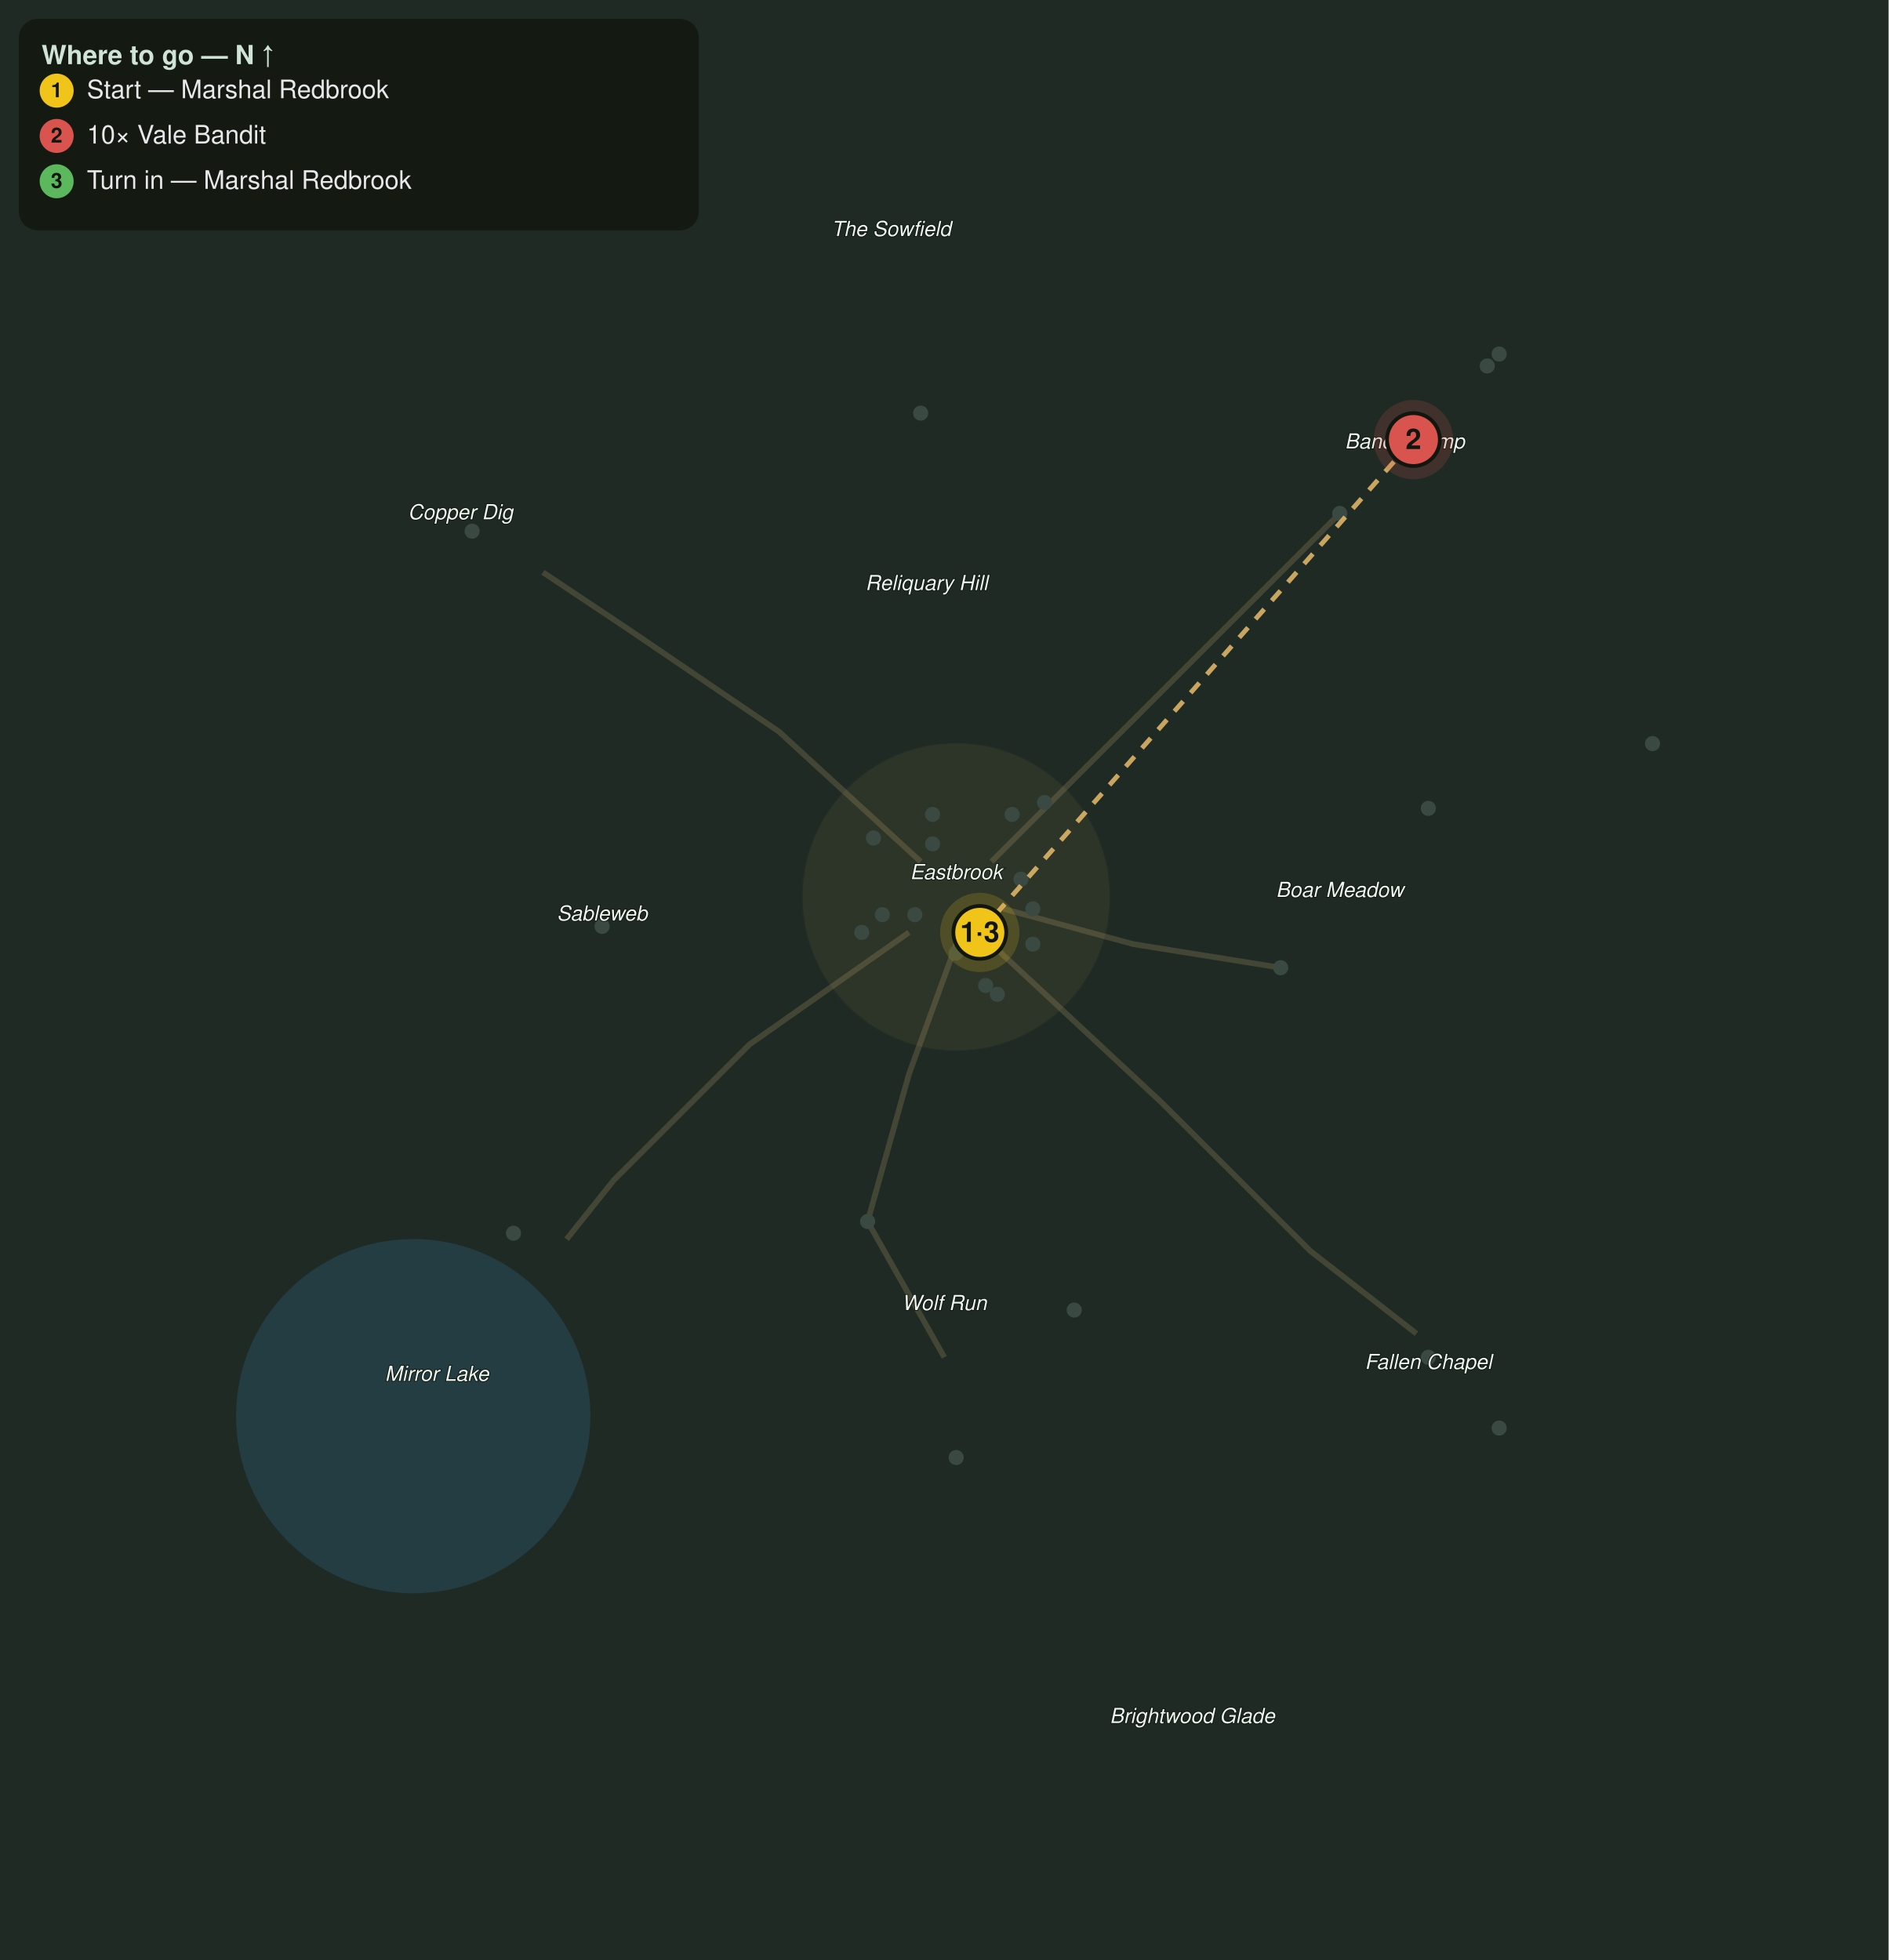
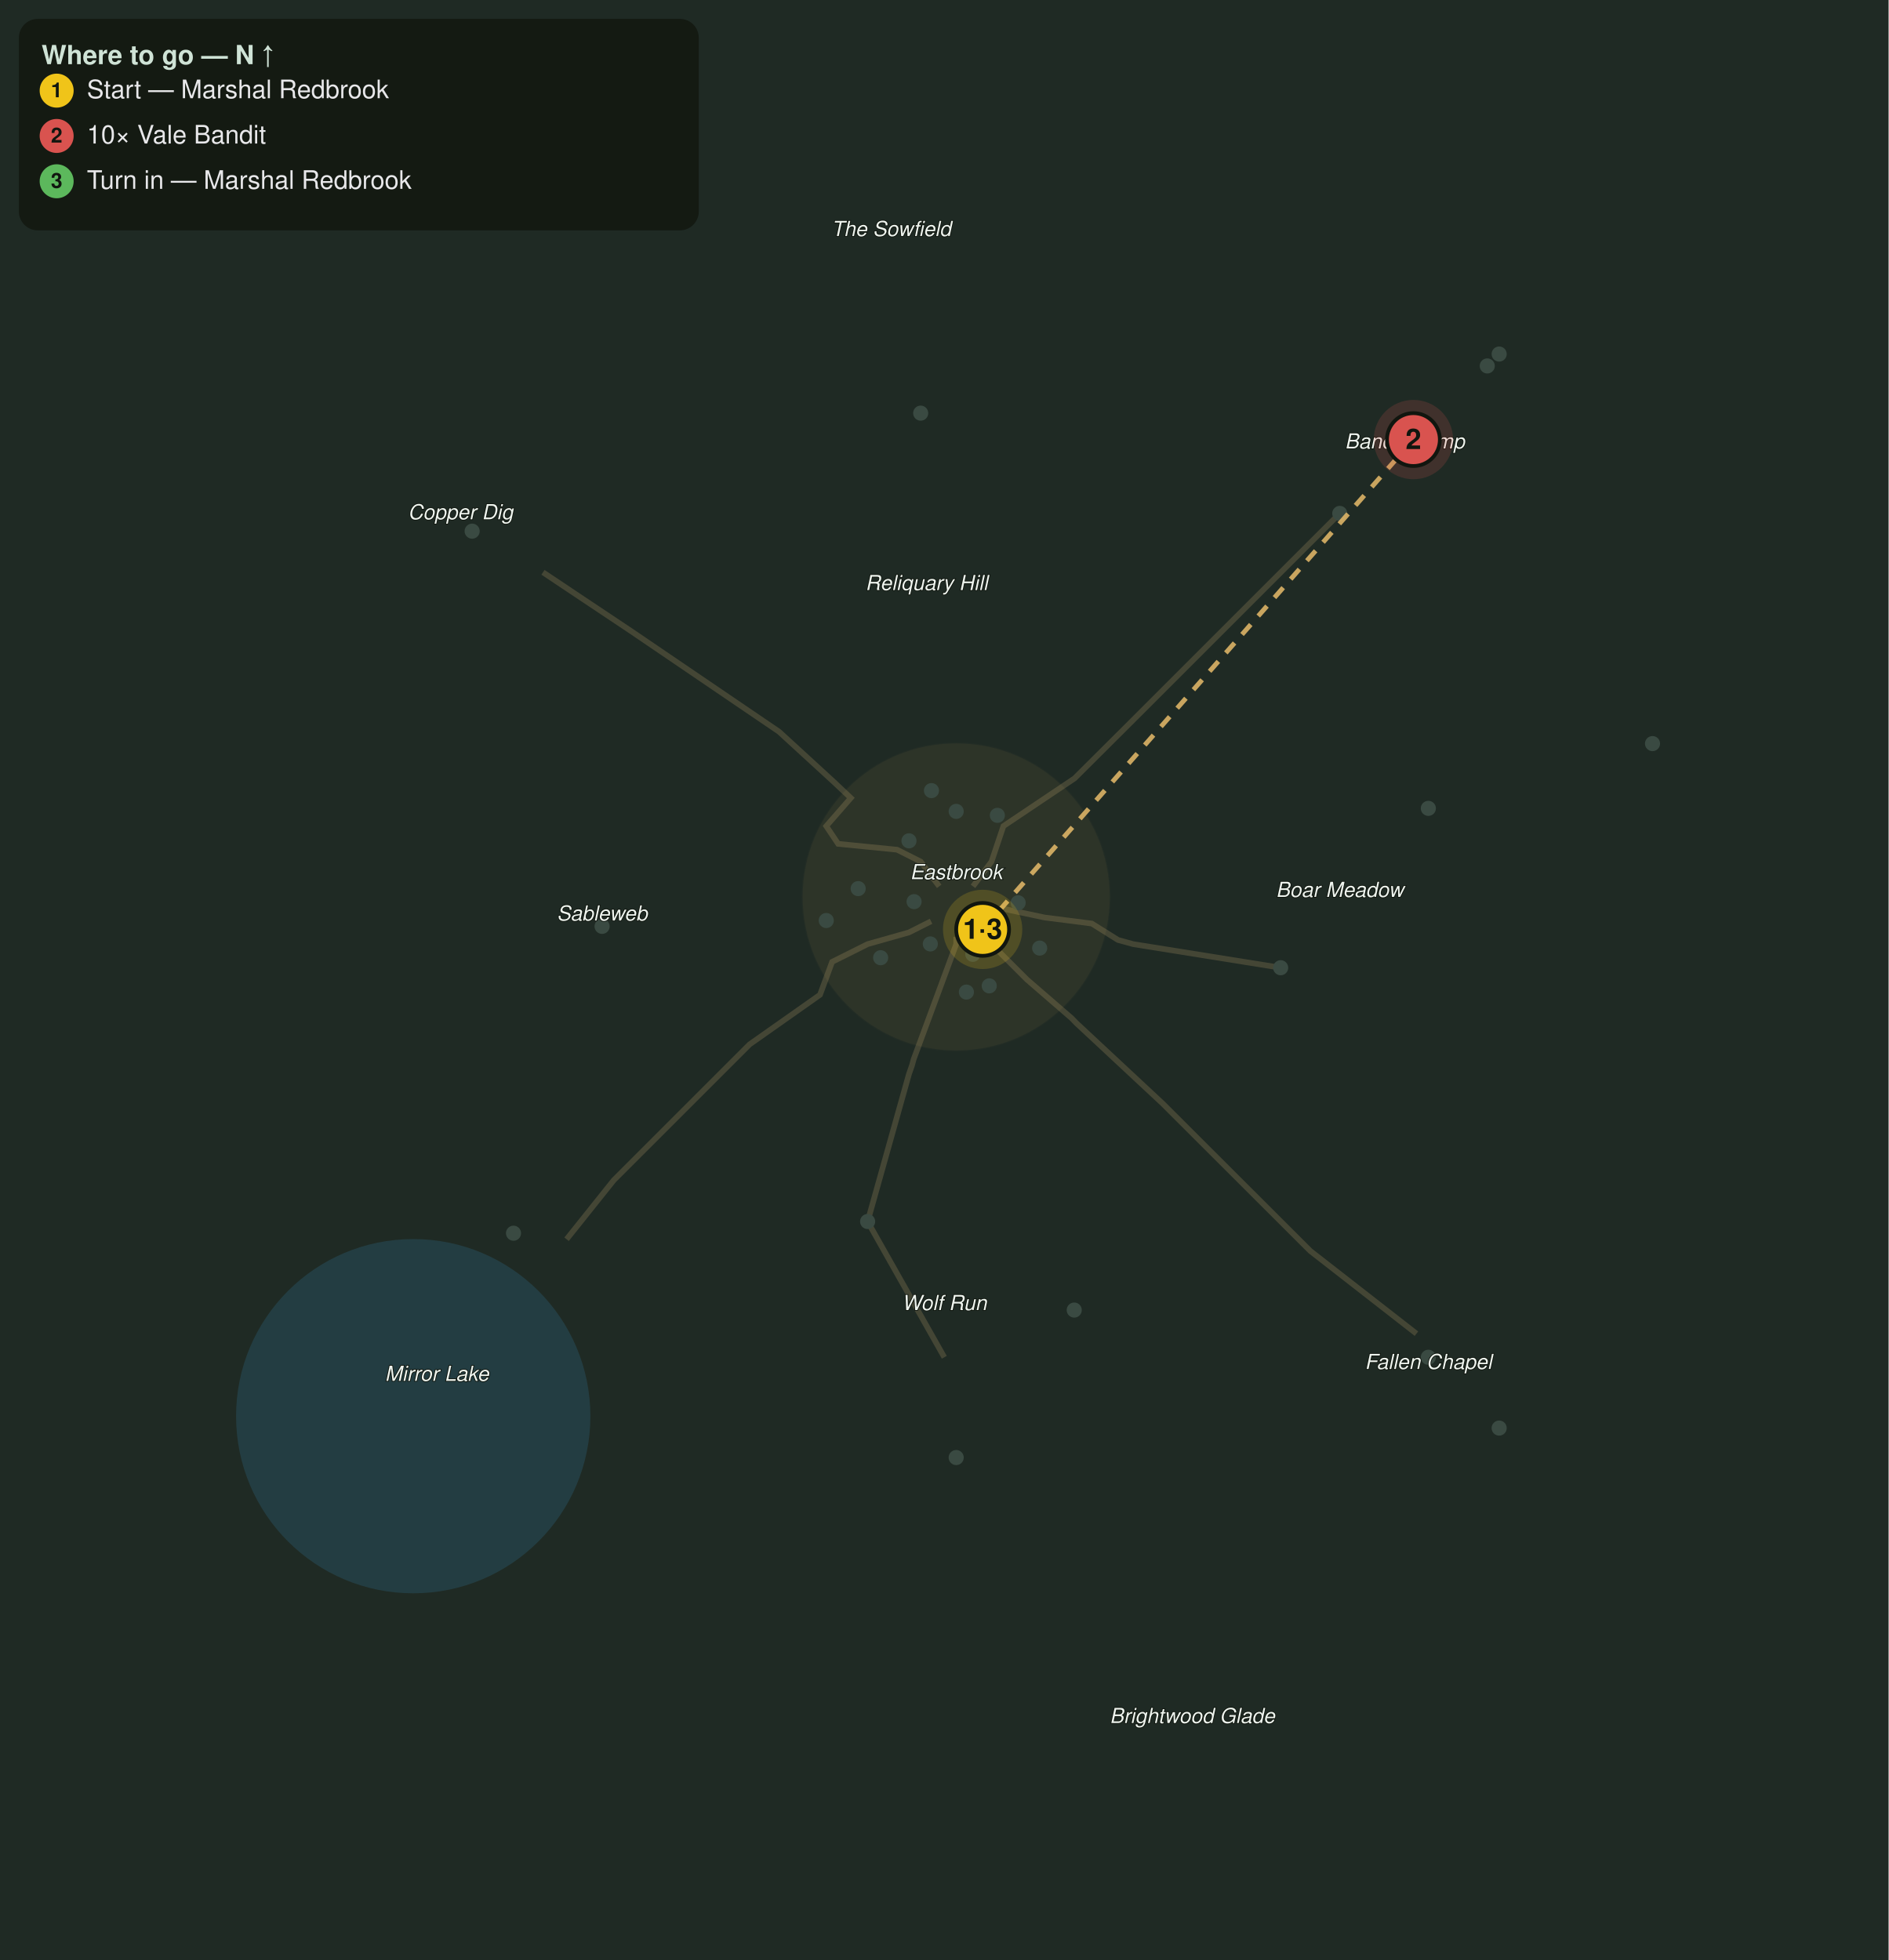
<svg xmlns="http://www.w3.org/2000/svg" viewBox="0 0 1000 1038" font-family="Segoe UI, Helvetica, Arial, sans-serif">
  <rect width="1000" height="1038" fill="#1f2a24" />
  <circle cx="218.8" cy="750.0" r="93.8" fill="#2f6f8f" opacity="0.28" />
-   <path d="M506.3 500.0 L481.3 568.8 L459.4 646.9 L500.0 718.8" fill="none" stroke="#8a7a55" stroke-width="3" opacity="0.35" />
-   <path d="M531.3 481.3 L600.0 500.0 L678.1 512.5" fill="none" stroke="#8a7a55" stroke-width="3" opacity="0.35" />
-   <path d="M525.0 456.3 L600.0 381.3 L662.5 318.8 L709.4 271.9" fill="none" stroke="#8a7a55" stroke-width="3" opacity="0.35" />
-   <path d="M481.3 493.8 L396.9 553.1 L325.0 625.0 L300.0 656.3" fill="none" stroke="#8a7a55" stroke-width="3" opacity="0.35" />
-   <path d="M487.5 456.3 L412.5 387.5 L334.4 334.4 L287.5 303.1" fill="none" stroke="#8a7a55" stroke-width="3" opacity="0.35" />
-   <path d="M525.0 500.0 L615.6 584.4 L693.8 662.5 L750.0 706.3" fill="none" stroke="#8a7a55" stroke-width="3" opacity="0.35" />
+   <path d="M506.3 496.1 L506.3 500.0 L483.8 560.9 L482.9 564.2 L481.3 568.8 L459.4 646.9 L500.0 718.8" fill="none" stroke="#8a7a55" stroke-width="3" opacity="0.35" />
+   <path d="M521.1 481.3 L531.3 481.3 L553.1 485.9 L578.1 489.1 L592.0 497.8 L595.3 498.7 L600.0 500.0 L678.1 512.5" fill="none" stroke="#8a7a55" stroke-width="3" opacity="0.35" />
+   <path d="M515.2 469.4 L525.0 456.3 L531.3 437.5 L569.0 412.2 L571.4 409.8 L600.0 381.3 L662.5 318.8 L709.4 271.9" fill="none" stroke="#8a7a55" stroke-width="3" opacity="0.35" />
+   <path d="M493.0 487.9 L481.3 493.8 L459.4 500.0 L440.6 509.4 L434.2 526.8 L431.4 528.8 L396.9 553.1 L325.0 625.0 L300.0 656.3" fill="none" stroke="#8a7a55" stroke-width="3" opacity="0.35" />
+   <path d="M497.3 469.4 L487.5 456.3 L475.0 450.0 L443.8 446.9 L437.5 437.5 L450.5 422.6 L441.6 414.2 L439.1 411.9 L412.5 387.5 L334.4 334.4 L287.5 303.1" fill="none" stroke="#8a7a55" stroke-width="3" opacity="0.35" />
+   <path d="M516.7 491.7 L525.0 500.0 L543.8 518.8 L567.5 539.3 L569.8 541.7 L615.6 584.4 L693.8 662.5 L750.0 706.3" fill="none" stroke="#8a7a55" stroke-width="3" opacity="0.35" />
  <circle cx="506.3" cy="475.0" r="81.3" fill="#caa15a" opacity="0.08" stroke="#caa15a" stroke-width="1" stroke-opacity="0.3" />
  <circle cx="459.4" cy="646.9" r="4" fill="#3a4a42" />
  <circle cx="568.8" cy="693.8" r="4" fill="#3a4a42" />
  <circle cx="506.3" cy="771.9" r="4" fill="#3a4a42" />
  <circle cx="678.1" cy="512.5" r="4" fill="#3a4a42" />
  <circle cx="756.3" cy="428.1" r="4" fill="#3a4a42" />
  <circle cx="875.0" cy="393.8" r="4" fill="#3a4a42" />
  <circle cx="318.8" cy="490.6" r="4" fill="#3a4a42" />
  <circle cx="271.9" cy="653.1" r="4" fill="#3a4a42" />
  <circle cx="250.0" cy="281.3" r="4" fill="#3a4a42" />
  <circle cx="709.4" cy="271.9" r="4" fill="#3a4a42" />
  <circle cx="787.5" cy="193.8" r="4" fill="#3a4a42" />
  <circle cx="793.8" cy="187.5" r="4" fill="#3a4a42" />
  <circle cx="756.3" cy="718.8" r="4" fill="#3a4a42" />
  <circle cx="793.8" cy="756.3" r="4" fill="#3a4a42" />
-   <circle cx="506.3" cy="504.7" r="4" fill="#3a4a42" />
-   <circle cx="518.8" cy="493.8" r="4" fill="#3a4a42" />
-   <circle cx="484.4" cy="484.4" r="4" fill="#3a4a42" />
-   <circle cx="540.6" cy="465.6" r="4" fill="#3a4a42" />
-   <circle cx="462.5" cy="443.8" r="4" fill="#3a4a42" />
-   <circle cx="528.1" cy="526.6" r="4" fill="#3a4a42" />
-   <circle cx="456.3" cy="493.8" r="4" fill="#3a4a42" />
-   <circle cx="493.8" cy="431.3" r="4" fill="#3a4a42" />
-   <circle cx="546.9" cy="500.0" r="4" fill="#3a4a42" />
-   <circle cx="546.9" cy="481.3" r="4" fill="#3a4a42" />
+   <circle cx="492.6" cy="499.9" r="4" fill="#3a4a42" />
+   <circle cx="520.3" cy="492.2" r="4" fill="#3a4a42" />
+   <circle cx="484.0" cy="477.5" r="4" fill="#3a4a42" />
+   <circle cx="515.1" cy="505.4" r="4" fill="#3a4a42" />
+   <circle cx="454.4" cy="470.6" r="4" fill="#3a4a42" />
+   <circle cx="523.8" cy="522.1" r="4" fill="#3a4a42" />
+   <circle cx="437.5" cy="487.5" r="4" fill="#3a4a42" />
+   <circle cx="481.3" cy="445.3" r="4" fill="#3a4a42" />
+   <circle cx="550.5" cy="502.1" r="4" fill="#3a4a42" />
+   <circle cx="539.1" cy="478.1" r="4" fill="#3a4a42" />
  <circle cx="487.5" cy="218.8" r="4" fill="#3a4a42" />
-   <circle cx="553.1" cy="425.0" r="4" fill="#3a4a42" />
-   <circle cx="521.9" cy="521.9" r="4" fill="#3a4a42" />
-   <circle cx="467.2" cy="484.4" r="4" fill="#3a4a42" />
-   <circle cx="493.8" cy="446.9" r="4" fill="#3a4a42" />
-   <circle cx="535.9" cy="431.3" r="4" fill="#3a4a42" />
+   <circle cx="506.3" cy="429.7" r="4" fill="#3a4a42" />
+   <circle cx="511.7" cy="525.4" r="4" fill="#3a4a42" />
+   <circle cx="466.3" cy="507.2" r="4" fill="#3a4a42" />
+   <circle cx="493.2" cy="418.7" r="4" fill="#3a4a42" />
+   <circle cx="528.1" cy="431.8" r="4" fill="#3a4a42" />
  <text x="506.3" y="465.6" fill="#eef4ee" font-size="11" font-style="italic" text-anchor="middle" stroke="#10160f" stroke-width="0.8" paint-order="stroke">Eastbrook</text>
  <text x="500.0" y="693.8" fill="#eef4ee" font-size="11" font-style="italic" text-anchor="middle" stroke="#10160f" stroke-width="0.8" paint-order="stroke">Wolf Run</text>
  <text x="709.4" y="475.0" fill="#eef4ee" font-size="11" font-style="italic" text-anchor="middle" stroke="#10160f" stroke-width="0.8" paint-order="stroke">Boar Meadow</text>
  <text x="231.3" y="731.3" fill="#eef4ee" font-size="11" font-style="italic" text-anchor="middle" stroke="#10160f" stroke-width="0.8" paint-order="stroke">Mirror Lake</text>
  <text x="318.8" y="487.5" fill="#eef4ee" font-size="11" font-style="italic" text-anchor="middle" stroke="#10160f" stroke-width="0.8" paint-order="stroke">Sableweb</text>
  <text x="243.8" y="275.0" fill="#eef4ee" font-size="11" font-style="italic" text-anchor="middle" stroke="#10160f" stroke-width="0.8" paint-order="stroke">Copper Dig</text>
  <text x="743.8" y="237.5" fill="#eef4ee" font-size="11" font-style="italic" text-anchor="middle" stroke="#10160f" stroke-width="0.8" paint-order="stroke">Bandit Camp</text>
  <text x="756.3" y="725.0" fill="#eef4ee" font-size="11" font-style="italic" text-anchor="middle" stroke="#10160f" stroke-width="0.8" paint-order="stroke">Fallen Chapel</text>
  <text x="490.6" y="312.5" fill="#eef4ee" font-size="11" font-style="italic" text-anchor="middle" stroke="#10160f" stroke-width="0.8" paint-order="stroke">Reliquary Hill</text>
  <text x="631.3" y="912.5" fill="#eef4ee" font-size="11" font-style="italic" text-anchor="middle" stroke="#10160f" stroke-width="0.8" paint-order="stroke">Brightwood Glade</text>
  <text x="471.9" y="125.0" fill="#eef4ee" font-size="11" font-style="italic" text-anchor="middle" stroke="#10160f" stroke-width="0.8" paint-order="stroke">The Sowfield</text>
-   <path d="M518.8 493.8 L748.4 232.8" fill="none" stroke="#e6bb6a" stroke-width="2.5" stroke-dasharray="7 6" opacity="0.85" />
+   <path d="M520.3 492.2 L748.4 232.8" fill="none" stroke="#e6bb6a" stroke-width="2.5" stroke-dasharray="7 6" opacity="0.85" />
  <g class="qstep" data-keys="giver,turnin" data-steps="1,3">
-     <circle cx="518.8" cy="493.8" r="21" fill="#f0c419" opacity="0.18" />
-     <circle cx="518.8" cy="493.8" r="14" fill="#f0c419" stroke="#11160f" stroke-width="2" />
-     <text x="518.8" y="498.8" fill="#11160f" font-size="15" font-weight="bold" text-anchor="middle">1·3</text>
+     <circle cx="520.3" cy="492.2" r="21" fill="#f0c419" opacity="0.18" />
+     <circle cx="520.3" cy="492.2" r="14" fill="#f0c419" stroke="#11160f" stroke-width="2" />
+     <text x="520.3" y="497.2" fill="#11160f" font-size="15" font-weight="bold" text-anchor="middle">1·3</text>
  </g>
  <g class="qstep" data-keys="vale_bandit" data-steps="2">
    <circle cx="748.4" cy="232.8" r="21" fill="#d9534f" opacity="0.18" />
    <circle cx="748.4" cy="232.8" r="14" fill="#d9534f" stroke="#11160f" stroke-width="2" />
    <text x="748.4" y="237.8" fill="#11160f" font-size="15" font-weight="bold" text-anchor="middle">2</text>
  </g>
  <rect x="10" y="10" width="360" height="112" rx="10" fill="#11160f" opacity="0.82" />
  <text x="22" y="34" fill="#cfe3d6" font-size="14" font-weight="bold">Where to go — N ↑</text>
  <circle cx="30" cy="48" r="9" fill="#f0c419" />
  <text x="30" y="51.5" fill="#11160f" font-size="11" font-weight="bold" text-anchor="middle">1</text>
  <text x="46" y="52" fill="#e8e8ea" font-size="13.5">Start — Marshal Redbrook</text>
  <circle cx="30" cy="72" r="9" fill="#d9534f" />
  <text x="30" y="75.5" fill="#11160f" font-size="11" font-weight="bold" text-anchor="middle">2</text>
  <text x="46" y="76" fill="#e8e8ea" font-size="13.5">10× Vale Bandit</text>
  <circle cx="30" cy="96" r="9" fill="#5cb85c" />
  <text x="30" y="99.5" fill="#11160f" font-size="11" font-weight="bold" text-anchor="middle">3</text>
  <text x="46" y="100" fill="#e8e8ea" font-size="13.5">Turn in — Marshal Redbrook</text>
</svg>
